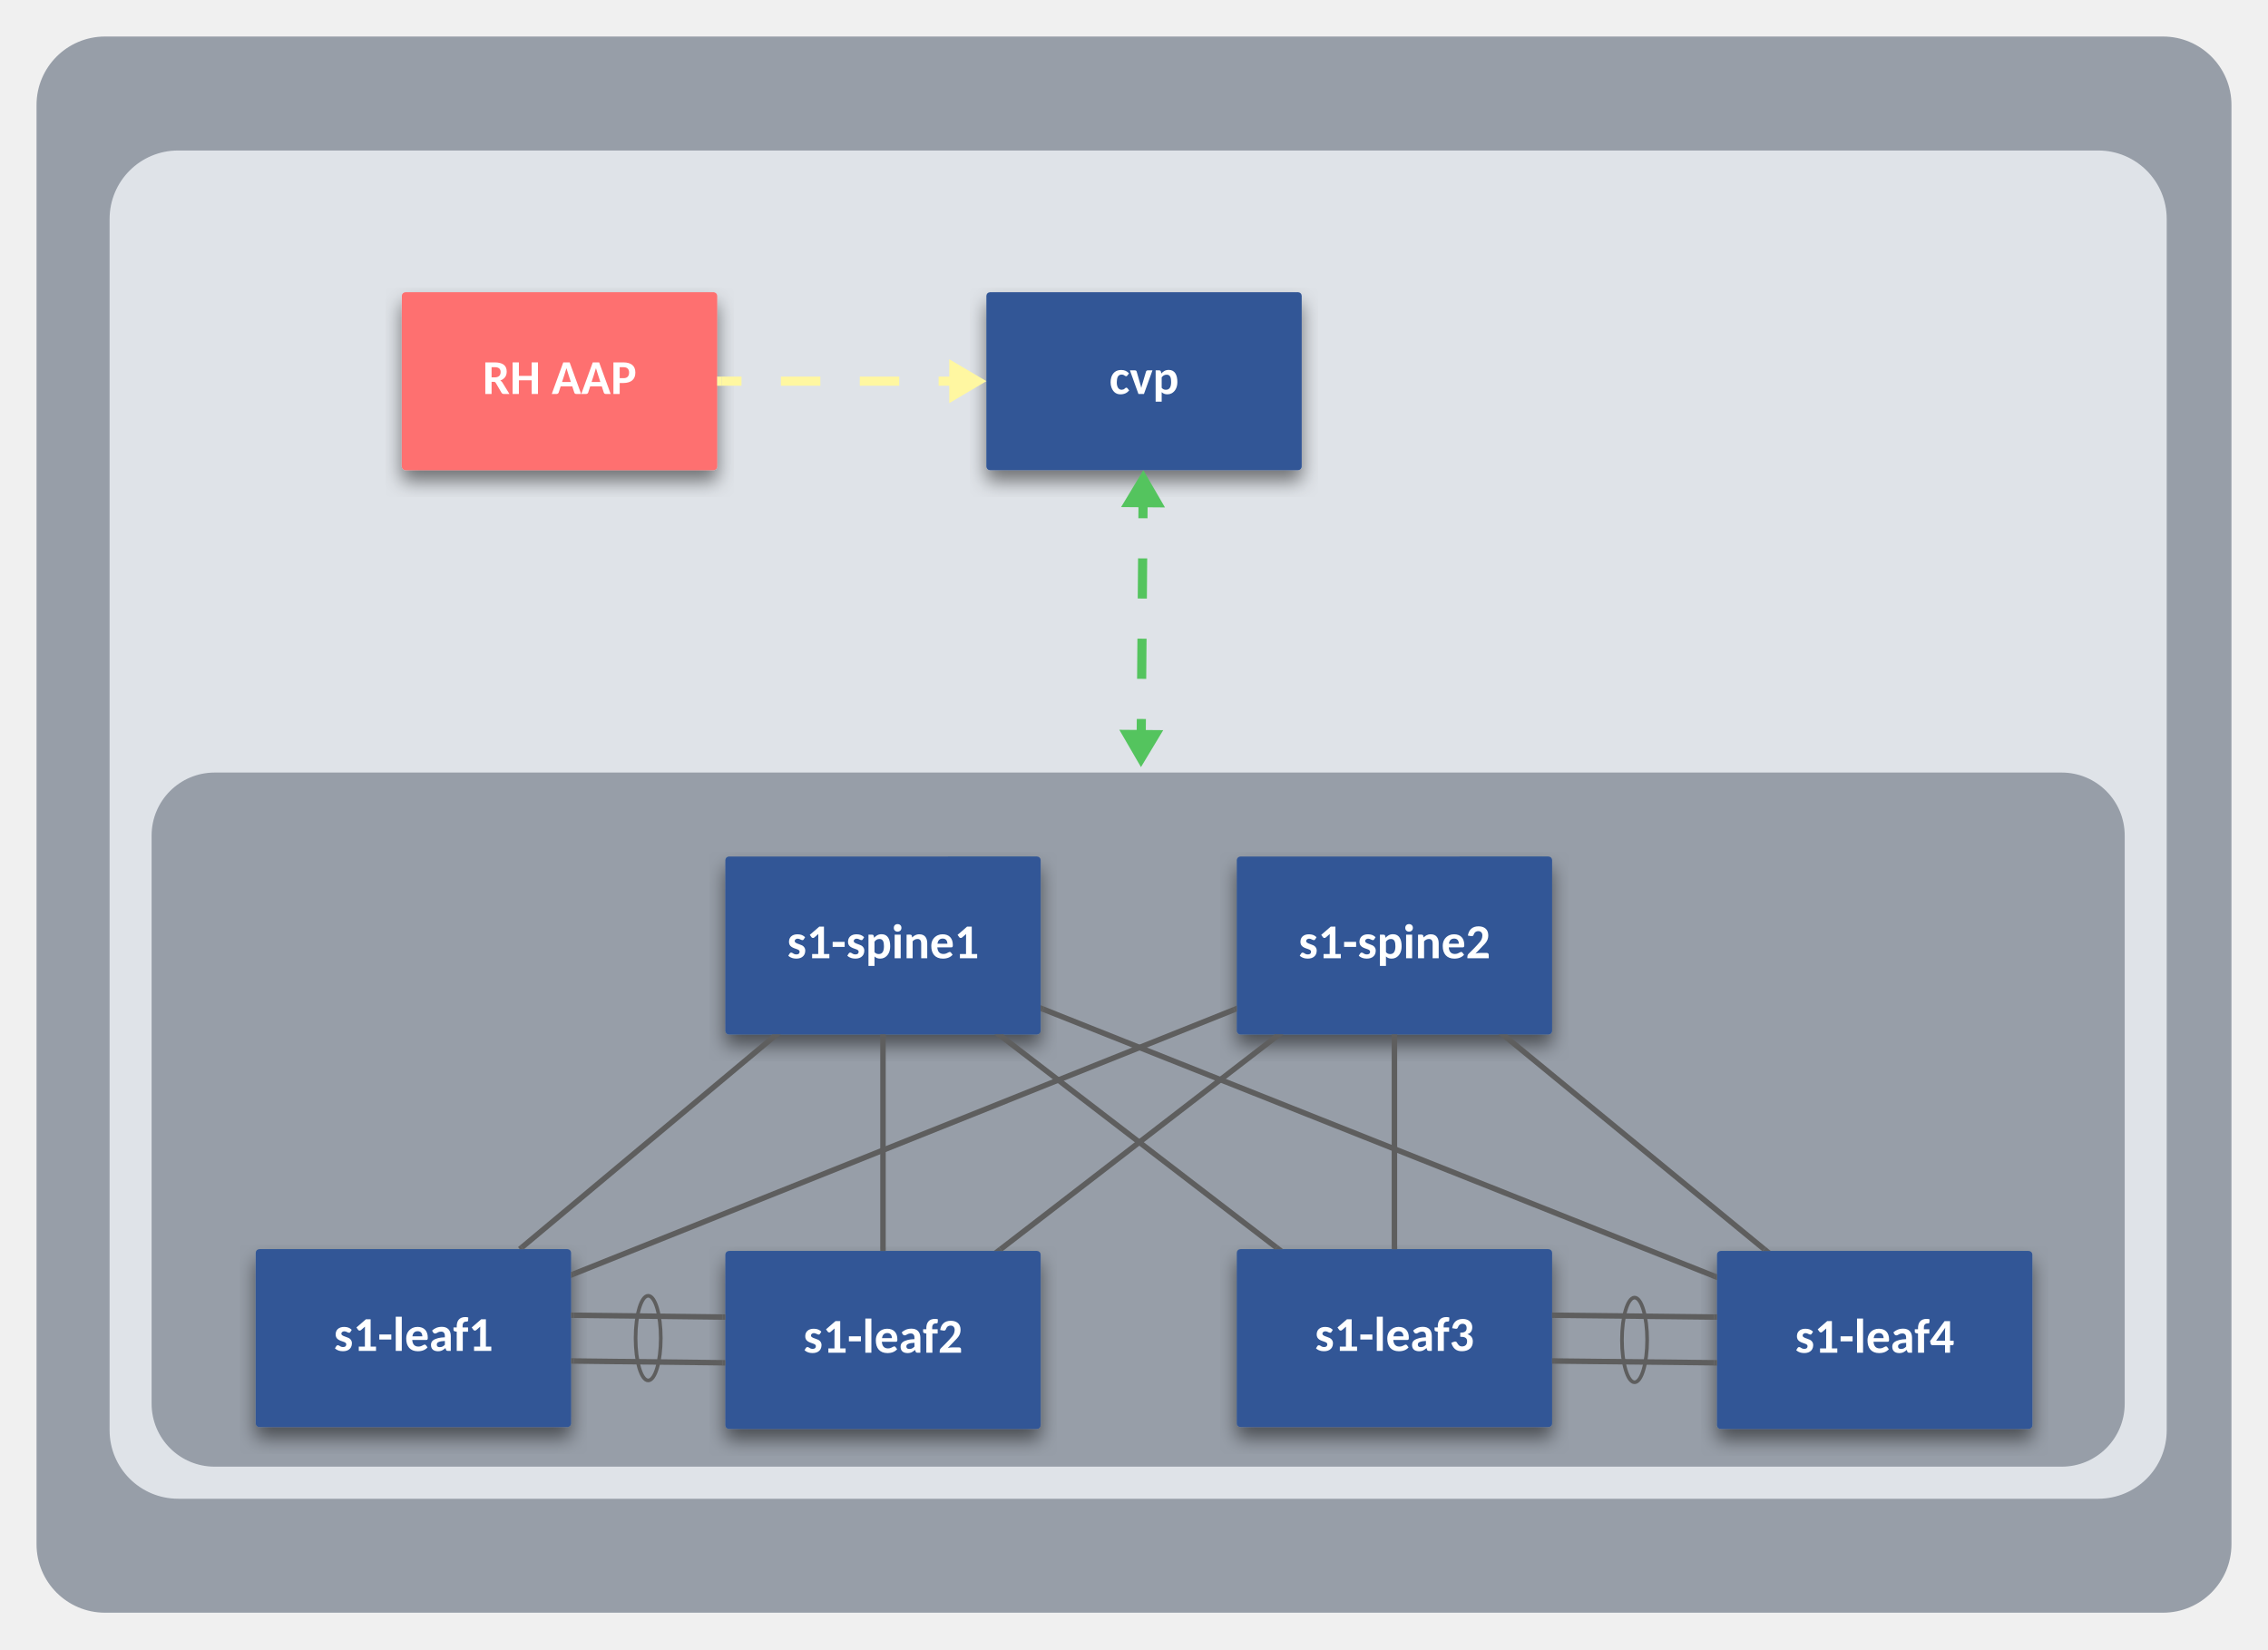
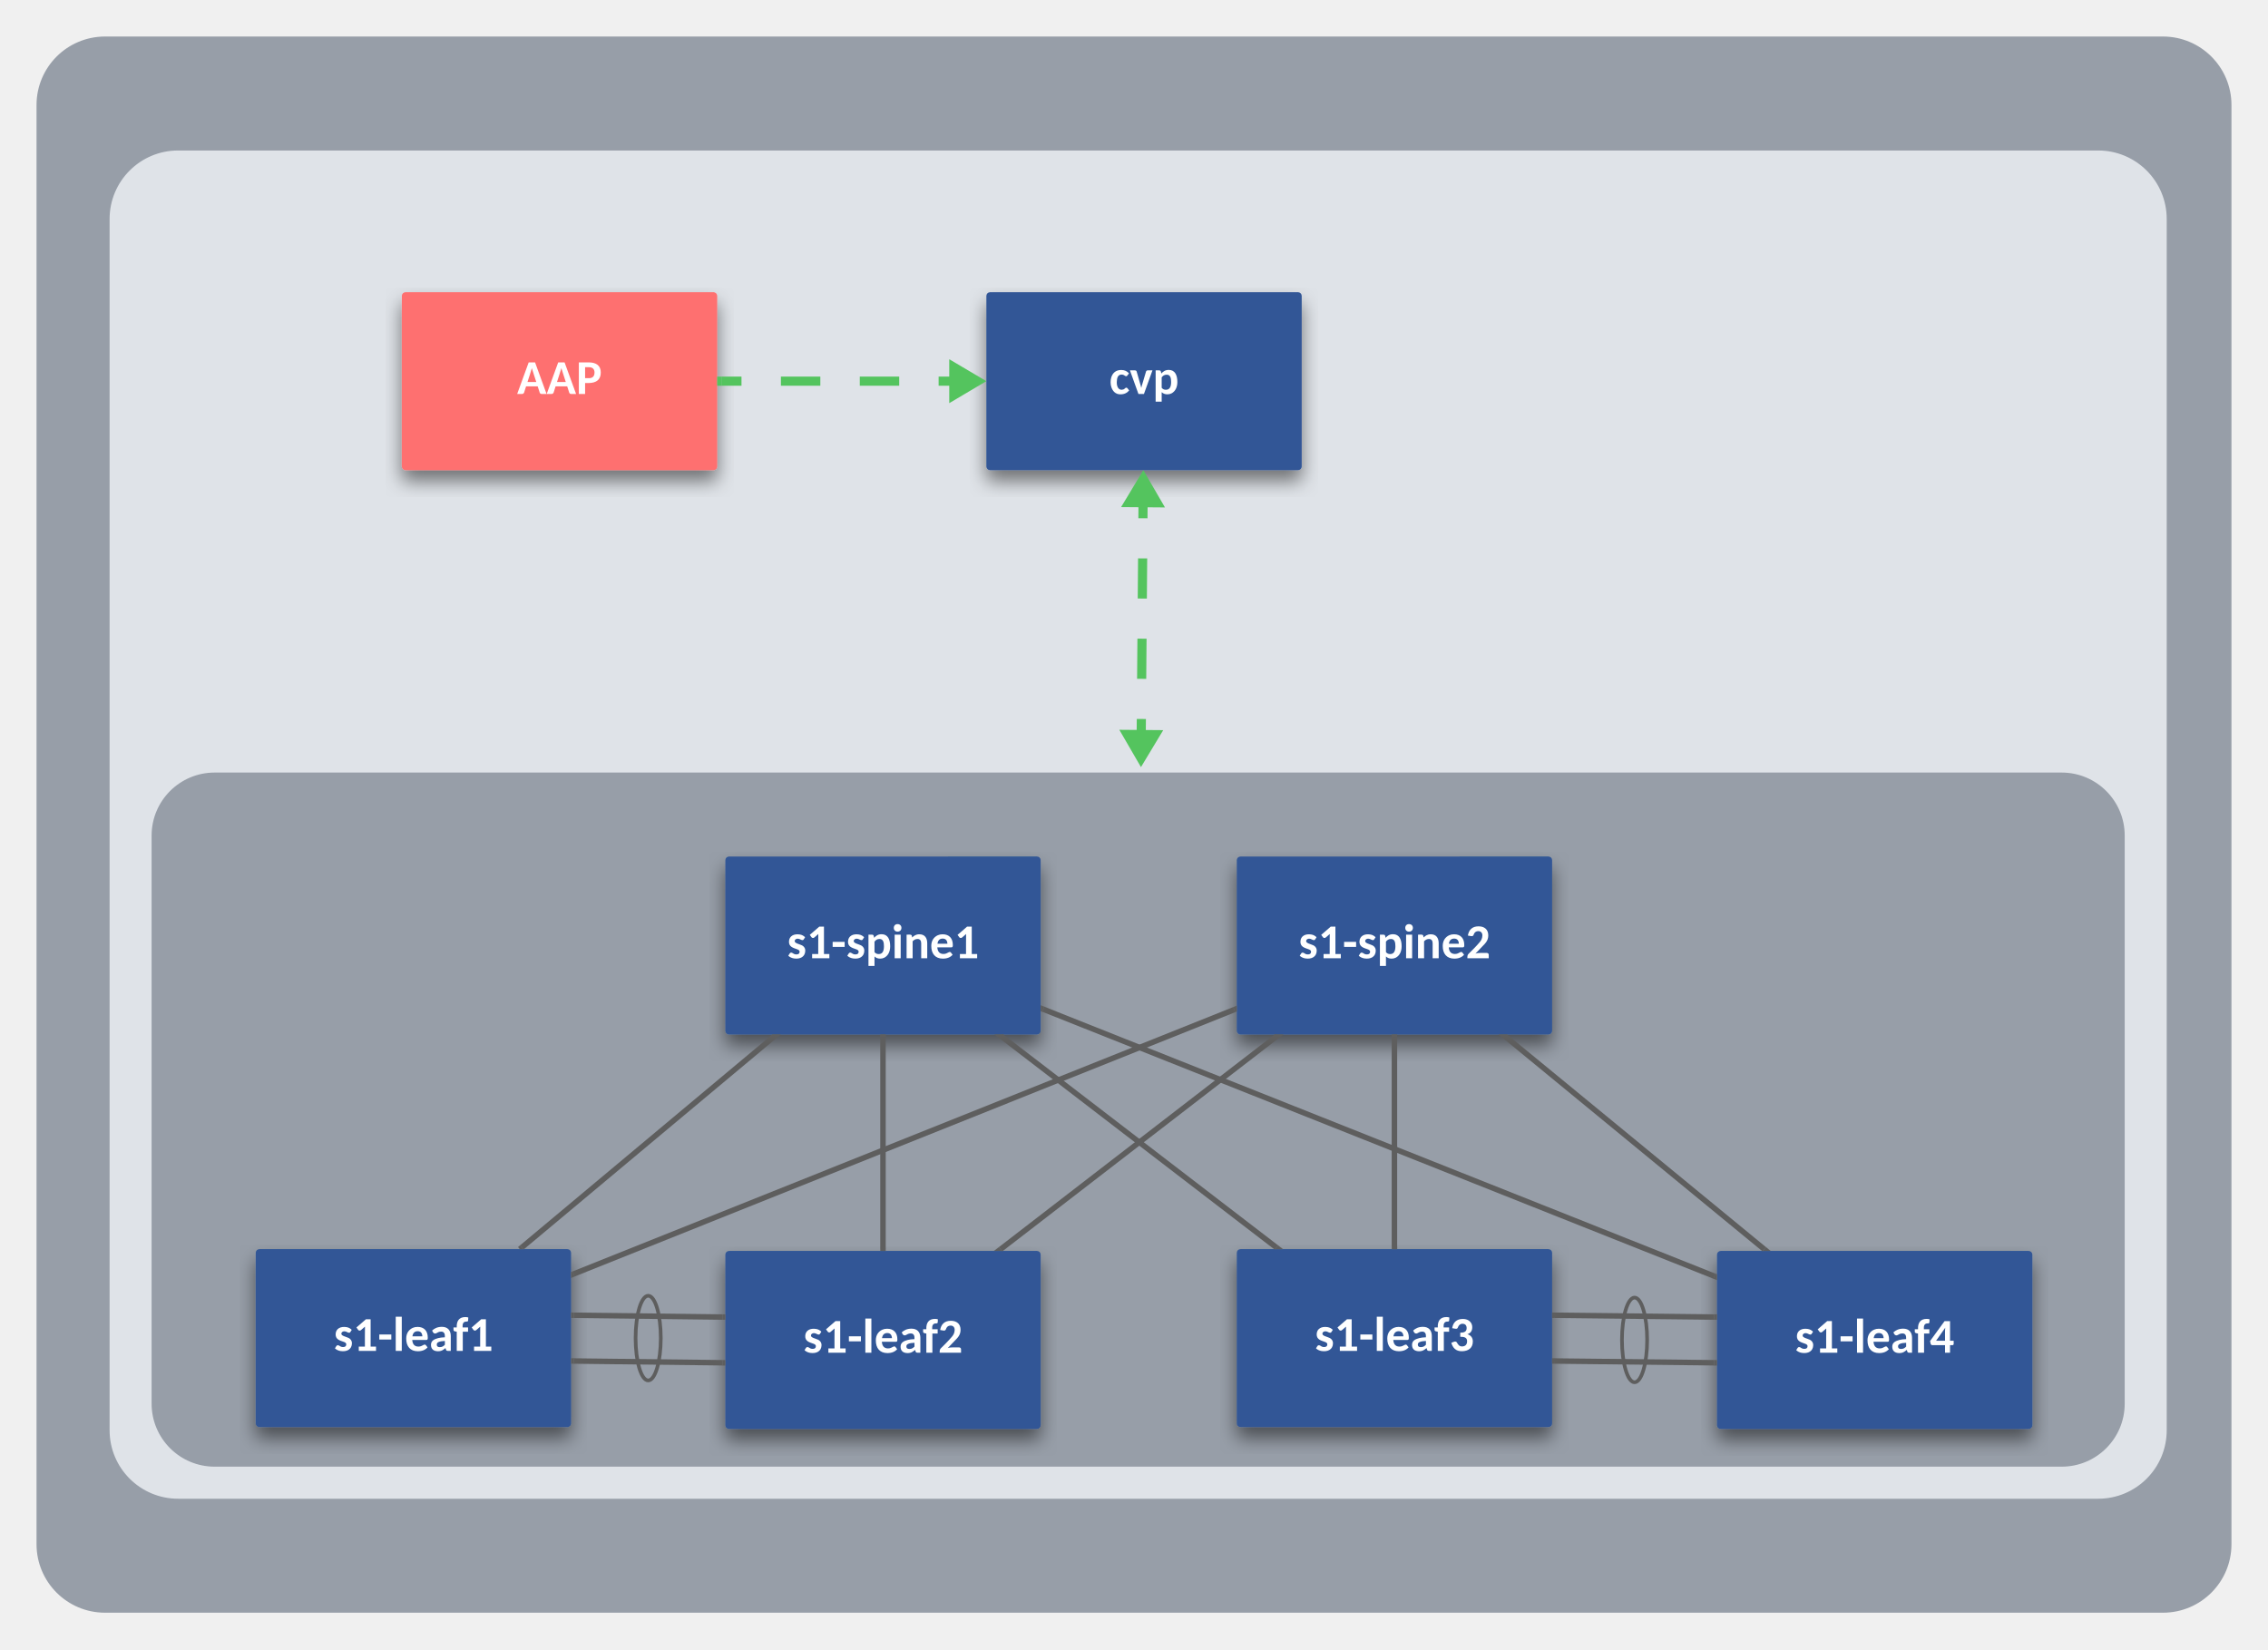
<svg xmlns="http://www.w3.org/2000/svg" xmlns:ns1="lucid" xmlns:xlink="http://www.w3.org/1999/xlink" width="1241.65" height="903">
  <g transform="translate(1421.5 -78.5)" ns1:page-tab-id="O6WQJnHJyIpF">
    <path d="M-1400 136a36 36 0 0 1 36-36h1126.65a36 36 0 0 1 36 36v788a36 36 0 0 1-36 36H-1364a36 36 0 0 1-36-36z" stroke="#979ea8" stroke-width="3" fill="#979ea8" />
    <path d="M-1360 198.4a36 36 0 0 1 36-36h1051.2a36 36 0 0 1 36 36v663.2a36 36 0 0 1-36 36H-1324a36 36 0 0 1-36-36z" stroke="#dfe3e8" stroke-width="3" fill="#dfe3e8" />
    <path d="M-1340 536a36 36 0 0 1 36-36h1011.2a36 36 0 0 1 36 36v311.04a36 36 0 0 1-36 36H-1304a36 36 0 0 1-36-36z" stroke="#dfe3e8" stroke-width="3" fill="#979ea8" />
    <g filter="url(#a)">
      <path d="M-742.9 764.44a.5.5 0 0 1 .5-.5h168.63a.5.5 0 0 1 .5.5v93.42a.5.5 0 0 1-.5.5H-742.4a.5.5 0 0 1-.5-.5z" fill="#fff" fill-opacity="0" />
      <path d="M-742.4 763.94a.5.5 0 0 0-.5.5v93.42a.5.5 0 0 0 .5.5h168.63a.5.5 0 0 0 .5-.5v-93.42a.5.5 0 0 0-.5-.5z" stroke="#315796" stroke-width="3" fill="#315796" />
      <use xlink:href="#b" transform="matrix(1,0,0,1,-733.071,774.9895) translate(31.36719 43.16667)" />
    </g>
    <g filter="url(#a)">
      <path d="M-480 765.44a.5.5 0 0 1 .5-.5h168.64a.5.5 0 0 1 .5.5v93.42a.5.5 0 0 1-.5.5H-479.5a.5.5 0 0 1-.5-.5z" fill="#fff" fill-opacity="0" />
      <path d="M-479.5 764.94a.5.5 0 0 0-.5.5v93.42a.5.5 0 0 0 .5.5h168.64a.5.5 0 0 0 .5-.5v-93.42a.5.5 0 0 0-.5-.5z" stroke="#315796" stroke-width="3" fill="#315796" />
      <use xlink:href="#c" transform="matrix(1,0,0,1,-470.161,775.9895) translate(31.36719 43.16667)" />
    </g>
    <g filter="url(#a)">
      <path d="M-1280 764.44a.5.5 0 0 1 .5-.5h168.64a.5.5 0 0 1 .5.5v93.42a.5.5 0 0 1-.5.5h-168.64a.5.5 0 0 1-.5-.5z" fill="#fff" fill-opacity="0" />
      <path d="M-1279.5 763.94a.5.5 0 0 0-.5.5v93.42a.5.5 0 0 0 .5.5h168.64a.5.5 0 0 0 .5-.5v-93.42a.5.5 0 0 0-.5-.5z" stroke="#315796" stroke-width="3" fill="#315796" />
      <use xlink:href="#d" transform="matrix(1,0,0,1,-1270.161,774.9895) translate(31.36719 43.16667)" />
    </g>
    <g filter="url(#a)">
      <path d="M-1022.9 765.44a.5.5 0 0 1 .5-.5h168.63a.5.5 0 0 1 .5.5v93.42a.5.5 0 0 1-.5.5h-168.64a.5.5 0 0 1-.5-.5z" fill="#fff" fill-opacity="0" />
      <path d="M-1022.4 764.94a.5.5 0 0 0-.5.5v93.42a.5.5 0 0 0 .5.5h168.63a.5.5 0 0 0 .5-.5v-93.42a.5.5 0 0 0-.5-.5z" stroke="#315796" stroke-width="3" fill="#315796" />
      <use xlink:href="#e" transform="matrix(1,0,0,1,-1013.071,775.9895) translate(31.36719 43.16667)" />
    </g>
    <path d="M-1107.36 798.65l81.45.97" stroke="#5e5e5e" stroke-width="3" fill="none" />
    <path d="M-1107.3 797.18l-.04 2.95-1.52-.02v-2.94zM-1024.4 798.16v2.95h-1.57l.04-2.96z" stroke="#5e5e5e" stroke-width=".05" fill="#5e5e5e" />
    <path d="M-1107.36 823.7l81.45.95" stroke="#5e5e5e" stroke-width="3" fill="none" />
    <path d="M-1107.3 822.2l-.04 2.96h-1.52v-2.97zM-1024.4 823.2v2.94h-1.57l.04-2.97z" stroke="#5e5e5e" stroke-width=".05" fill="#5e5e5e" />
    <path d="M-570.27 798.65l87.27.97" stroke="#5e5e5e" stroke-width="3" fill="none" />
    <path d="M-570.22 797.18l-.03 2.95-1.52-.02v-2.94zM-481.5 798.16v2.95h-1.56l.04-2.96z" stroke="#5e5e5e" stroke-width=".05" fill="#5e5e5e" />
    <path d="M-570.27 823.7l87.27.95" stroke="#5e5e5e" stroke-width="3" fill="none" />
    <path d="M-570.22 822.2l-.03 2.96h-1.52v-2.97zM-481.5 823.2v2.94h-1.56l.04-2.96z" stroke="#5e5e5e" stroke-width=".05" fill="#5e5e5e" />
    <g filter="url(#a)">
      <path d="M-1022.9 549.47a.5.5 0 0 1 .5-.5h168.63a.5.5 0 0 1 .5.5v93.42a.5.5 0 0 1-.5.5h-168.64a.5.5 0 0 1-.5-.5z" fill="#fff" fill-opacity="0" />
      <path d="M-1022.4 548.97a.5.5 0 0 0-.5.5v93.42a.5.5 0 0 0 .5.5h168.63a.5.5 0 0 0 .5-.5v-93.43a.5.5 0 0 0-.5-.5z" stroke="#315796" stroke-width="3" fill="#315796" />
      <use xlink:href="#f" transform="matrix(1,0,0,1,-1013.071,560.0184) translate(22.46745 43.16667)" />
    </g>
    <g filter="url(#a)">
      <path d="M-742.9 549.47a.5.5 0 0 1 .5-.5h168.63a.5.5 0 0 1 .5.5v93.42a.5.5 0 0 1-.5.5H-742.4a.5.5 0 0 1-.5-.5z" fill="#fff" fill-opacity="0" />
      <path d="M-742.4 548.97a.5.5 0 0 0-.5.5v93.42a.5.5 0 0 0 .5.5h168.63a.5.5 0 0 0 .5-.5v-93.43a.5.5 0 0 0-.5-.5z" stroke="#315796" stroke-width="3" fill="#315796" />
      <use xlink:href="#g" transform="matrix(1,0,0,1,-733.071,560.0184) translate(22.46745 43.16667)" />
    </g>
    <path d="M-1135.78 761.48l138.3-115.63" stroke="#5e5e5e" stroke-width="3" fill="none" />
    <path d="M-1134.92 762.44h-2l-.95-1.13 1.18-.98zM-994.04 644.9l-2.54 2.1-1.77-2.1z" stroke="#5e5e5e" stroke-width=".05" fill="#5e5e5e" />
    <path d="M-1107.47 776.04L-745.8 631.3" stroke="#5e5e5e" stroke-width="3" fill="none" />
    <path d="M-1106.88 777.4l-1.98.8V775l.88-.34zM-744.4 632.32l-.9.35-1.1-2.74 2-.8z" stroke="#5e5e5e" stroke-width=".05" fill="#5e5e5e" />
    <path d="M-938.1 761.94V646.4" stroke="#5e5e5e" stroke-width="3" fill="none" />
    <path d="M-936.62 763.44H-939.57v-1.54h2.95zM-936.62 644.9v1.53h-2.95v-1.54z" stroke="#5e5e5e" stroke-width=".05" fill="#5e5e5e" />
    <path d="M-873.75 762.53l151.32-116.73" stroke="#5e5e5e" stroke-width="3" fill="none" />
    <path d="M-873 763.44h-4.36l2.74-2.1zM-718.83 644.9l-2.73 2.1-1.62-2.1z" stroke="#5e5e5e" stroke-width=".05" fill="#5e5e5e" />
    <path d="M-722.72 761.53L-873.46 645.8" stroke="#5e5e5e" stroke-width="3" fill="none" />
    <path d="M-719.1 762.44h-4.37l1.6-2.1zM-872.7 644.9l-1.63 2.1-2.74-2.1z" stroke="#5e5e5e" stroke-width=".05" fill="#5e5e5e" />
    <path d="M-658.1 760.94V646.4" stroke="#5e5e5e" stroke-width="3" fill="none" />
    <path d="M-656.62 762.44h-2.95v-1.54h2.95zM-656.62 644.9v1.53h-2.95v-1.54z" stroke="#5e5e5e" stroke-width=".05" fill="#5e5e5e" />
    <path d="M-482.9 777.26l-367.48-146.2" stroke="#5e5e5e" stroke-width="3" fill="none" />
    <path d="M-481.5 776.23v3.17l-1.98-.78 1.1-2.75zM-849.8 629.72l-1.1 2.74-.87-.35v-3.17z" stroke="#5e5e5e" stroke-width=".05" fill="#5e5e5e" />
    <path d="M-455.63 762.5l-142-116.66" stroke="#5e5e5e" stroke-width="3" fill="none" />
    <path d="M-452.15 763.44h-4.32l1.74-2.1zM-596.8 644.9l-1.74 2.1-2.58-2.1z" stroke="#5e5e5e" stroke-width=".05" fill="#5e5e5e" />
    <path d="M-1066.64 834.33c-3.8 0-6.9-10.38-6.9-23.18 0-12.8 3.1-23.18 6.9-23.18 3.82 0 6.9 10.38 6.9 23.18 0 12.8-3.08 23.18-6.9 23.18zM-526.64 835.33c-3.8 0-6.9-10.38-6.9-23.18 0-12.8 3.1-23.18 6.9-23.18 3.82 0 6.9 10.38 6.9 23.18 0 12.8-3.08 23.18-6.9 23.18z" stroke="#5e5e5e" stroke-width="2" fill-opacity="0" />
    <g filter="url(#a)">
      <path d="M-880 240.5a.5.5 0 0 1 .5-.5h168.64a.5.5 0 0 1 .5.5v93.42a.5.5 0 0 1-.5.5H-879.5a.5.5 0 0 1-.5-.5z" fill="#fff" fill-opacity="0" />
      <path d="M-879.5 240a.5.5 0 0 0-.5.5v93.42a.5.5 0 0 0 .5.5h168.64a.5.5 0 0 0 .5-.5V240.5a.5.5 0 0 0-.5-.5z" stroke="#315796" stroke-width="3" fill="#315796" />
      <use xlink:href="#h" transform="matrix(1,0,0,1,-870.161,251.0469) translate(55.95703 43.16667)" />
    </g>
    <g filter="url(#a)">
      <path d="M-1200 240.5a.5.5 0 0 1 .5-.5h168.64a.5.5 0 0 1 .5.5v93.42a.5.5 0 0 1-.5.5h-168.64a.5.5 0 0 1-.5-.5z" fill="#fff" fill-opacity="0" />
      <path d="M-1199.5 240a.5.5 0 0 0-.5.5v93.42a.5.5 0 0 0 .5.5h168.64a.5.5 0 0 0 .5-.5V240.5a.5.5 0 0 0-.5-.5z" stroke="#fe7070" stroke-width="3" fill="#fe7070" />
-       <use xlink:href="#i" transform="matrix(1,0,0,1,-1190.161,251.0469) translate(32.8125 43.16667)" />
-       <use xlink:href="#j" transform="matrix(1,0,0,1,-1190.161,251.0469) translate(70.67708 43.16667)" />
+       <use xlink:href="#i" transform="matrix(1,0,0,1,-1190.161,251.0469) translate(51.74479 43.16667)" />
    </g>
-     <path d="M-1026.36 287.2h10.8m21.58 0h21.58m21.6 0h21.58m21.58 0h10.8" stroke="#fff7a1" stroke-width="5" fill="none" />
-     <path d="M-1026.3 289.68h-2.56v-4.95h2.56z" stroke="#fff7a1" stroke-width=".05" fill="#fff7a1" />
-     <path d="M-886.4 287.2l-12.92 7.65v-15.28z" stroke="#fff7a1" stroke-width="5" fill="#fff7a1" />
+     <path d="M-1026.36 287.2h10.8m21.58 0h21.58m21.6 0h21.58m21.58 0h10.8" stroke="#54c45e" stroke-width="5" fill="none" />
+     <path d="M-1026.3 289.68h-2.56v-4.95h2.56z" stroke="#54c45e" stroke-width=".05" fill="#54c45e" />
+     <path d="M-886.4 287.2l-12.92 7.65v-15.28z" stroke="#54c45e" stroke-width="5" fill="#54c45e" />
    <path d="M-795.7 351.26l-.08 11m-.17 21.98l-.18 21.98m-.17 21.98l-.18 21.98m-.17 21.98l-.1 11" stroke="#54c45e" stroke-width="5" fill="none" />
    <path d="M-795.6 340.83l7.52 12.97-15.26-.12zM-796.82 493.6l-7.53-12.98 15.27.12z" stroke="#54c45e" stroke-width="5" fill="#54c45e" />
    <defs>
-       <path fill="#fff" d="M80-702c6-234 206-338 457-298 93 15 166 59 220 115-26 37-46 85-79 115-8 4-17 7-28 7-73 0-113-61-203-61-94 0-160 79-107 152 93 83 270 88 356 179 39 42 70 95 69 176C761-63 553 47 286 6 191-9 109-52 51-106c29-40 47-92 85-123 77-33 115 38 178 55 22 6 48 12 80 12 81 0 133-35 133-110 0-69-60-91-116-111C252-440 75-483 80-702" id="k" />
-       <path fill="#fff" d="M236-180h257c2-279-3-565 3-840L323-871c-27 30-91 18-110-9l-76-104 399-346h198v1150h227V0H236v-180" id="l" />
-       <path fill="#fff" d="M61-690h505v212H61v-212" id="m" />
-       <path fill="#fff" d="M379-1437V0H125v-1437h254" id="n" />
-       <path fill="#fff" d="M960-149C871-45 736 15 551 15 231 15 63-191 63-518c0-229 113-378 277-452 59-26 125-39 199-39 278 0 430 170 430 452 0 55-4 97-59 97H316c14 166 83 276 257 279 98 1 159-38 221-71 33-18 71-20 93 9zM741-612c-4-130-65-216-197-216-140 0-203 89-223 216h420" id="o" />
-       <path fill="#fff" d="M534-1012c240 0 371 147 371 387V0c-80-7-186 24-201-53l-22-66C598-47 516 18 362 15 183 12 73-75 73-255c0-177 142-239 303-283 75-20 169-31 281-34 9-142-26-239-155-239-97 0-149 37-209 70-49 27-108 2-128-33l-46-80c103-96 231-158 415-158zM316-268c-2 80 48 110 125 110 107 0 156-41 216-100v-160c-111 5-199 15-269 48-43 21-70 49-72 102" id="p" />
-       <path fill="#fff" d="M562-1233c-141 0-169 100-160 247h230v180H410V0H156v-806c-55-15-135-9-136-77v-103h136c-14-277 106-437 363-437 48 0 83 7 122 18l-6 127c-1 39-36 45-73 45" id="q" />
-       <path fill="#fff" d="M113-955c38-239 181-388 448-388 186 0 310 81 369 209 18 42 27 87 27 134 1 168-77 256-203 297 151 51 227 154 227 307C981-126 800 8 532 14 260 20 143-131 76-338c63-25 186-102 236-14 46 82 93 164 218 164 130 0 203-76 210-200 9-175-112-206-288-206v-171c158-2 269-37 269-193 0-117-60-182-173-183-99-1-165 67-190 142-19 57-44 79-118 66" id="r" />
+       <path fill="#fff" d="M80-702c6-234 206-338 457-298 93 15 166 59 220 115-26 37-46 85-79 115-8 4-17 7-28 7-73 0-113-61-203-61-94 0-160 79-107 152 93 83 270 88 356 179 39 42 70 95 69 176C761-63 553 47 286 6 191-9 109-52 51-106c29-40 47-92 85-123 77-33 115 38 178 55 22 6 48 12 80 12 81 0 133-35 133-110 0-69-60-91-116-111C252-440 75-483 80-702" id="j" />
+       <path fill="#fff" d="M236-180h257c2-279-3-565 3-840L323-871c-27 30-91 18-110-9l-76-104 399-346h198v1150h227V0H236v-180" id="k" />
+       <path fill="#fff" d="M61-690h505v212H61v-212" id="l" />
+       <path fill="#fff" d="M379-1437V0H125v-1437h254" id="m" />
+       <path fill="#fff" d="M960-149C871-45 736 15 551 15 231 15 63-191 63-518c0-229 113-378 277-452 59-26 125-39 199-39 278 0 430 170 430 452 0 55-4 97-59 97H316c14 166 83 276 257 279 98 1 159-38 221-71 33-18 71-20 93 9zM741-612c-4-130-65-216-197-216-140 0-203 89-223 216h420" id="n" />
+       <path fill="#fff" d="M534-1012c240 0 371 147 371 387V0c-80-7-186 24-201-53l-22-66C598-47 516 18 362 15 183 12 73-75 73-255c0-177 142-239 303-283 75-20 169-31 281-34 9-142-26-239-155-239-97 0-149 37-209 70-49 27-108 2-128-33l-46-80c103-96 231-158 415-158zM316-268c-2 80 48 110 125 110 107 0 156-41 216-100v-160c-111 5-199 15-269 48-43 21-70 49-72 102" id="o" />
+       <path fill="#fff" d="M562-1233c-141 0-169 100-160 247h230v180H410V0H156v-806c-55-15-135-9-136-77v-103h136c-14-277 106-437 363-437 48 0 83 7 122 18l-6 127c-1 39-36 45-73 45" id="p" />
+       <path fill="#fff" d="M113-955c38-239 181-388 448-388 186 0 310 81 369 209 18 42 27 87 27 134 1 168-77 256-203 297 151 51 227 154 227 307C981-126 800 8 532 14 260 20 143-131 76-338c63-25 186-102 236-14 46 82 93 164 218 164 130 0 203-76 210-200 9-175-112-206-288-206v-171c158-2 269-37 269-193 0-117-60-182-173-183-99-1-165 67-190 142-19 57-44 79-118 66" id="q" />
      <g id="b">
-         <use transform="matrix(0.01302083,0,0,0.01302083,0,0)" xlink:href="#k" />
-         <use transform="matrix(0.01302083,0,0,0.01302083,10.63802,0)" xlink:href="#l" />
-         <use transform="matrix(0.01302083,0,0,0.01302083,24.15365,0)" xlink:href="#m" />
-         <use transform="matrix(0.01302083,0,0,0.01302083,32.31771,0)" xlink:href="#n" />
-         <use transform="matrix(0.01302083,0,0,0.01302083,38.86719,0)" xlink:href="#o" />
-         <use transform="matrix(0.01302083,0,0,0.01302083,52.29167,0)" xlink:href="#p" />
-         <use transform="matrix(0.01302083,0,0,0.01302083,65.3125,0)" xlink:href="#q" />
-         <use transform="matrix(0.01302083,0,0,0.01302083,73.75,0)" xlink:href="#r" />
+         <use transform="matrix(0.01302083,0,0,0.01302083,0,0)" xlink:href="#j" />
+         <use transform="matrix(0.01302083,0,0,0.01302083,10.63802,0)" xlink:href="#k" />
+         <use transform="matrix(0.01302083,0,0,0.01302083,24.15365,0)" xlink:href="#l" />
+         <use transform="matrix(0.01302083,0,0,0.01302083,32.31771,0)" xlink:href="#m" />
+         <use transform="matrix(0.01302083,0,0,0.01302083,38.86719,0)" xlink:href="#n" />
+         <use transform="matrix(0.01302083,0,0,0.01302083,52.29167,0)" xlink:href="#o" />
+         <use transform="matrix(0.01302083,0,0,0.01302083,65.3125,0)" xlink:href="#p" />
+         <use transform="matrix(0.01302083,0,0,0.01302083,73.75,0)" xlink:href="#q" />
      </g>
      <filter id="a" filterUnits="objectBoundingBox" x="-.06" y="-.04" width="1.12" height="1.21">
        <feOffset result="offOut" in="SourceAlpha" dy="6" />
        <feGaussianBlur result="blurOut" in="offOut" stdDeviation="5" />
        <feColorMatrix result="colorOut" in="blurOut" values="0 0 0 0 0 0 0 0 0 0 0 0 0 0 0 0 0 0 0.502 0" />
        <feBlend in="SourceGraphic" in2="colorOut" />
      </filter>
-       <path fill="#fff" d="M1007-505c-9 70 29 185-49 186H854V0H644v-319H105c-83-4-69-108-90-173l609-837h230v824h153zm-363 0c3-182-8-376 8-546L269-505h375" id="s" />
+       <path fill="#fff" d="M1007-505c-9 70 29 185-49 186H854V0H644v-319H105c-83-4-69-108-90-173l609-837h230v824h153zm-363 0c3-182-8-376 8-546L269-505h375" id="r" />
      <g id="c">
-         <use transform="matrix(0.01302083,0,0,0.01302083,0,0)" xlink:href="#k" />
-         <use transform="matrix(0.01302083,0,0,0.01302083,10.63802,0)" xlink:href="#l" />
-         <use transform="matrix(0.01302083,0,0,0.01302083,24.15365,0)" xlink:href="#m" />
-         <use transform="matrix(0.01302083,0,0,0.01302083,32.31771,0)" xlink:href="#n" />
-         <use transform="matrix(0.01302083,0,0,0.01302083,38.86719,0)" xlink:href="#o" />
-         <use transform="matrix(0.01302083,0,0,0.01302083,52.29167,0)" xlink:href="#p" />
-         <use transform="matrix(0.01302083,0,0,0.01302083,65.3125,0)" xlink:href="#q" />
+         <use transform="matrix(0.01302083,0,0,0.01302083,0,0)" xlink:href="#j" />
+         <use transform="matrix(0.01302083,0,0,0.01302083,10.63802,0)" xlink:href="#k" />
+         <use transform="matrix(0.01302083,0,0,0.01302083,24.15365,0)" xlink:href="#l" />
+         <use transform="matrix(0.01302083,0,0,0.01302083,32.31771,0)" xlink:href="#m" />
+         <use transform="matrix(0.01302083,0,0,0.01302083,38.86719,0)" xlink:href="#n" />
+         <use transform="matrix(0.01302083,0,0,0.01302083,52.29167,0)" xlink:href="#o" />
+         <use transform="matrix(0.01302083,0,0,0.01302083,65.3125,0)" xlink:href="#p" />
+         <use transform="matrix(0.01302083,0,0,0.01302083,73.75,0)" xlink:href="#r" />
+       </g>
+       <g id="d">
+         <use transform="matrix(0.01302083,0,0,0.01302083,0,0)" xlink:href="#j" />
+         <use transform="matrix(0.01302083,0,0,0.01302083,10.63802,0)" xlink:href="#k" />
+         <use transform="matrix(0.01302083,0,0,0.01302083,24.15365,0)" xlink:href="#l" />
+         <use transform="matrix(0.01302083,0,0,0.01302083,32.31771,0)" xlink:href="#m" />
+         <use transform="matrix(0.01302083,0,0,0.01302083,38.86719,0)" xlink:href="#n" />
+         <use transform="matrix(0.01302083,0,0,0.01302083,52.29167,0)" xlink:href="#o" />
+         <use transform="matrix(0.01302083,0,0,0.01302083,65.3125,0)" xlink:href="#p" />
+         <use transform="matrix(0.01302083,0,0,0.01302083,73.75,0)" xlink:href="#k" />
+       </g>
+       <path fill="#fff" d="M89-955c40-238 181-388 449-388 250 0 409 134 409 381 0 232-139 347-258 472L407-195c126-46 310-24 475-29 49-1 86 32 85 80V0H69c-2-76 0-138 43-180 161-160 326-321 472-494 63-74 110-153 115-281 6-143-107-217-242-175-61 19-100 69-121 131-19 56-46 79-119 66" id="s" />
+       <g id="e">
+         <use transform="matrix(0.01302083,0,0,0.01302083,0,0)" xlink:href="#j" />
+         <use transform="matrix(0.01302083,0,0,0.01302083,10.63802,0)" xlink:href="#k" />
+         <use transform="matrix(0.01302083,0,0,0.01302083,24.15365,0)" xlink:href="#l" />
+         <use transform="matrix(0.01302083,0,0,0.01302083,32.31771,0)" xlink:href="#m" />
+         <use transform="matrix(0.01302083,0,0,0.01302083,38.86719,0)" xlink:href="#n" />
+         <use transform="matrix(0.01302083,0,0,0.01302083,52.29167,0)" xlink:href="#o" />
+         <use transform="matrix(0.01302083,0,0,0.01302083,65.3125,0)" xlink:href="#p" />
        <use transform="matrix(0.01302083,0,0,0.01302083,73.75,0)" xlink:href="#s" />
      </g>
-       <g id="d">
-         <use transform="matrix(0.01302083,0,0,0.01302083,0,0)" xlink:href="#k" />
-         <use transform="matrix(0.01302083,0,0,0.01302083,10.63802,0)" xlink:href="#l" />
-         <use transform="matrix(0.01302083,0,0,0.01302083,24.15365,0)" xlink:href="#m" />
-         <use transform="matrix(0.01302083,0,0,0.01302083,32.31771,0)" xlink:href="#n" />
-         <use transform="matrix(0.01302083,0,0,0.01302083,38.86719,0)" xlink:href="#o" />
-         <use transform="matrix(0.01302083,0,0,0.01302083,52.29167,0)" xlink:href="#p" />
-         <use transform="matrix(0.01302083,0,0,0.01302083,65.3125,0)" xlink:href="#q" />
-         <use transform="matrix(0.01302083,0,0,0.01302083,73.75,0)" xlink:href="#l" />
-       </g>
-       <path fill="#fff" d="M89-955c40-238 181-388 449-388 250 0 409 134 409 381 0 232-139 347-258 472L407-195c126-46 310-24 475-29 49-1 86 32 85 80V0H69c-2-76 0-138 43-180 161-160 326-321 472-494 63-74 110-153 115-281 6-143-107-217-242-175-61 19-100 69-121 131-19 56-46 79-119 66" id="t" />
-       <g id="e">
-         <use transform="matrix(0.01302083,0,0,0.01302083,0,0)" xlink:href="#k" />
-         <use transform="matrix(0.01302083,0,0,0.01302083,10.63802,0)" xlink:href="#l" />
-         <use transform="matrix(0.01302083,0,0,0.01302083,24.15365,0)" xlink:href="#m" />
-         <use transform="matrix(0.01302083,0,0,0.01302083,32.31771,0)" xlink:href="#n" />
-         <use transform="matrix(0.01302083,0,0,0.01302083,38.86719,0)" xlink:href="#o" />
-         <use transform="matrix(0.01302083,0,0,0.01302083,52.29167,0)" xlink:href="#p" />
-         <use transform="matrix(0.01302083,0,0,0.01302083,65.3125,0)" xlink:href="#q" />
-         <use transform="matrix(0.01302083,0,0,0.01302083,73.75,0)" xlink:href="#t" />
-       </g>
-       <path fill="#fff" d="M615 15c-112 0-178-37-238-91v398H123V-993c65 5 149-11 197 11 31 24 28 81 42 121 74-81 161-151 314-151 265 0 360 229 360 508 0 232-93 399-248 480-52 26-109 39-173 39zm159-519c0-165-29-307-185-307-108 0-158 47-212 111v440c43 53 94 83 178 83 171 0 219-146 219-327" id="u" />
-       <path fill="#fff" d="M379-993V0H125v-993h254zm-132-444c97 0 163 62 163 159 0 96-66 158-163 158-94 0-157-63-157-158s62-159 157-159" id="v" />
-       <path fill="#fff" d="M582-811c-92 1-152 44-204 95V0H124v-993c65 5 150-14 196 11 30 17 27 71 39 107 74-72 158-134 301-134 225 0 332 151 332 377V0H738v-632c0-109-49-180-156-179" id="w" />
+       <path fill="#fff" d="M615 15c-112 0-178-37-238-91v398H123V-993c65 5 149-11 197 11 31 24 28 81 42 121 74-81 161-151 314-151 265 0 360 229 360 508 0 232-93 399-248 480-52 26-109 39-173 39zm159-519c0-165-29-307-185-307-108 0-158 47-212 111v440c43 53 94 83 178 83 171 0 219-146 219-327" id="t" />
+       <path fill="#fff" d="M379-993V0H125v-993h254zm-132-444c97 0 163 62 163 159 0 96-66 158-163 158-94 0-157-63-157-158s62-159 157-159" id="u" />
+       <path fill="#fff" d="M582-811c-92 1-152 44-204 95V0H124v-993c65 5 150-14 196 11 30 17 27 71 39 107 74-72 158-134 301-134 225 0 332 151 332 377V0H738v-632c0-109-49-180-156-179" id="v" />
      <g id="f">
-         <use transform="matrix(0.01302083,0,0,0.01302083,0,0)" xlink:href="#k" />
-         <use transform="matrix(0.01302083,0,0,0.01302083,10.63802,0)" xlink:href="#l" />
-         <use transform="matrix(0.01302083,0,0,0.01302083,24.15365,0)" xlink:href="#m" />
-         <use transform="matrix(0.01302083,0,0,0.01302083,32.31771,0)" xlink:href="#k" />
-         <use transform="matrix(0.01302083,0,0,0.01302083,42.95573,0)" xlink:href="#u" />
-         <use transform="matrix(0.01302083,0,0,0.01302083,57.26562,0)" xlink:href="#v" />
-         <use transform="matrix(0.01302083,0,0,0.01302083,63.8151,0)" xlink:href="#w" />
-         <use transform="matrix(0.01302083,0,0,0.01302083,78.125,0)" xlink:href="#o" />
-         <use transform="matrix(0.01302083,0,0,0.01302083,91.54948,0)" xlink:href="#l" />
+         <use transform="matrix(0.01302083,0,0,0.01302083,0,0)" xlink:href="#j" />
+         <use transform="matrix(0.01302083,0,0,0.01302083,10.63802,0)" xlink:href="#k" />
+         <use transform="matrix(0.01302083,0,0,0.01302083,24.15365,0)" xlink:href="#l" />
+         <use transform="matrix(0.01302083,0,0,0.01302083,32.31771,0)" xlink:href="#j" />
+         <use transform="matrix(0.01302083,0,0,0.01302083,42.95573,0)" xlink:href="#t" />
+         <use transform="matrix(0.01302083,0,0,0.01302083,57.26562,0)" xlink:href="#u" />
+         <use transform="matrix(0.01302083,0,0,0.01302083,63.8151,0)" xlink:href="#v" />
+         <use transform="matrix(0.01302083,0,0,0.01302083,78.125,0)" xlink:href="#n" />
+         <use transform="matrix(0.01302083,0,0,0.01302083,91.54948,0)" xlink:href="#k" />
      </g>
      <g id="g">
-         <use transform="matrix(0.01302083,0,0,0.01302083,0,0)" xlink:href="#k" />
-         <use transform="matrix(0.01302083,0,0,0.01302083,10.63802,0)" xlink:href="#l" />
-         <use transform="matrix(0.01302083,0,0,0.01302083,24.15365,0)" xlink:href="#m" />
-         <use transform="matrix(0.01302083,0,0,0.01302083,32.31771,0)" xlink:href="#k" />
-         <use transform="matrix(0.01302083,0,0,0.01302083,42.95573,0)" xlink:href="#u" />
-         <use transform="matrix(0.01302083,0,0,0.01302083,57.26562,0)" xlink:href="#v" />
-         <use transform="matrix(0.01302083,0,0,0.01302083,63.8151,0)" xlink:href="#w" />
-         <use transform="matrix(0.01302083,0,0,0.01302083,78.125,0)" xlink:href="#o" />
-         <use transform="matrix(0.01302083,0,0,0.01302083,91.54948,0)" xlink:href="#t" />
+         <use transform="matrix(0.01302083,0,0,0.01302083,0,0)" xlink:href="#j" />
+         <use transform="matrix(0.01302083,0,0,0.01302083,10.63802,0)" xlink:href="#k" />
+         <use transform="matrix(0.01302083,0,0,0.01302083,24.15365,0)" xlink:href="#l" />
+         <use transform="matrix(0.01302083,0,0,0.01302083,32.31771,0)" xlink:href="#j" />
+         <use transform="matrix(0.01302083,0,0,0.01302083,42.95573,0)" xlink:href="#t" />
+         <use transform="matrix(0.01302083,0,0,0.01302083,57.26562,0)" xlink:href="#u" />
+         <use transform="matrix(0.01302083,0,0,0.01302083,63.8151,0)" xlink:href="#v" />
+         <use transform="matrix(0.01302083,0,0,0.01302083,78.125,0)" xlink:href="#n" />
+         <use transform="matrix(0.01302083,0,0,0.01302083,91.54948,0)" xlink:href="#s" />
      </g>
-       <path fill="#fff" d="M836-149C753-51 641 15 467 15 259 15 147-118 88-282c-42-119-44-295-4-419 59-179 186-308 419-308 153 0 247 58 325 142-30 37-55 81-89 113-66 29-96-36-151-51-19-5-41-11-69-11-164 0-199 147-204 317-6 202 85 372 277 308 37-12 60-40 86-61 24-21 64-16 84 9" id="x" />
-       <path fill="#fff" d="M600 0H369L11-993h210c36-1 65 20 72 46l145 507c21 61 37 123 49 185 14-65 34-123 52-185l150-507c9-25 34-46 68-46h201" id="y" />
+       <path fill="#fff" d="M836-149C753-51 641 15 467 15 259 15 147-118 88-282c-42-119-44-295-4-419 59-179 186-308 419-308 153 0 247 58 325 142-30 37-55 81-89 113-66 29-96-36-151-51-19-5-41-11-69-11-164 0-199 147-204 317-6 202 85 372 277 308 37-12 60-40 86-61 24-21 64-16 84 9" id="w" />
+       <path fill="#fff" d="M600 0H369L11-993h210c36-1 65 20 72 46l145 507c21 61 37 123 49 185 14-65 34-123 52-185l150-507c9-25 34-46 68-46h201" id="x" />
      <g id="h">
-         <use transform="matrix(0.01302083,0,0,0.01302083,0,0)" xlink:href="#x" />
-         <use transform="matrix(0.01302083,0,0,0.01302083,11.15885,0)" xlink:href="#y" />
-         <use transform="matrix(0.01302083,0,0,0.01302083,23.77604,0)" xlink:href="#u" />
+         <use transform="matrix(0.01302083,0,0,0.01302083,0,0)" xlink:href="#w" />
+         <use transform="matrix(0.01302083,0,0,0.01302083,11.15885,0)" xlink:href="#x" />
+         <use transform="matrix(0.01302083,0,0,0.01302083,23.77604,0)" xlink:href="#t" />
      </g>
-       <path fill="#fff" d="M1018-942c0 206-115 318-270 377 36 21 66 45 88 81L1133 0H896c-42 0-76-17-97-53L557-467c-20-31-37-43-86-44h-89V0H118v-1328h400c295 3 500 102 500 386zm-256 18c0-141-92-203-244-202H382v428h134c155-2 246-74 246-226" id="z" />
-       <path fill="#fff" d="M1179 0H915v-575H377V0H113v-1328h264v567h538v-567h264V0" id="A" />
+       <path fill="#fff" d="M1240 0h-202c-47 1-76-24-87-58l-84-261H378L295-59c-11 29-44 59-86 59H4l484-1328h268zM437-503h370c-61-196-127-384-186-583-56 202-123 386-184 583" id="y" />
+       <path fill="#fff" d="M1037-902c0 300-189 436-495 441H378V0H115v-1328h427c303 4 495 131 495 426zm-263 0c0-143-81-224-232-224H378v461h164c156 2 232-87 232-237" id="z" />
      <g id="i">
-         <use transform="matrix(0.01302083,0,0,0.01302083,0,0)" xlink:href="#z" />
-         <use transform="matrix(0.01302083,0,0,0.01302083,15.01302,0)" xlink:href="#A" />
-       </g>
-       <path fill="#fff" d="M1240 0h-202c-47 1-76-24-87-58l-84-261H378L295-59c-11 29-44 59-86 59H4l484-1328h268zM437-503h370c-61-196-127-384-186-583-56 202-123 386-184 583" id="B" />
-       <path fill="#fff" d="M1037-902c0 300-189 436-495 441H378V0H115v-1328h427c303 4 495 131 495 426zm-263 0c0-143-81-224-232-224H378v461h164c156 2 232-87 232-237" id="C" />
-       <g id="j">
-         <use transform="matrix(0.01302083,0,0,0.01302083,0,0)" xlink:href="#B" />
-         <use transform="matrix(0.01302083,0,0,0.01302083,16.15885,0)" xlink:href="#B" />
-         <use transform="matrix(0.01302083,0,0,0.01302083,32.31771,0)" xlink:href="#C" />
+         <use transform="matrix(0.01302083,0,0,0.01302083,0,0)" xlink:href="#y" />
+         <use transform="matrix(0.01302083,0,0,0.01302083,16.15885,0)" xlink:href="#y" />
+         <use transform="matrix(0.01302083,0,0,0.01302083,32.31771,0)" xlink:href="#z" />
      </g>
    </defs>
  </g>
</svg>
